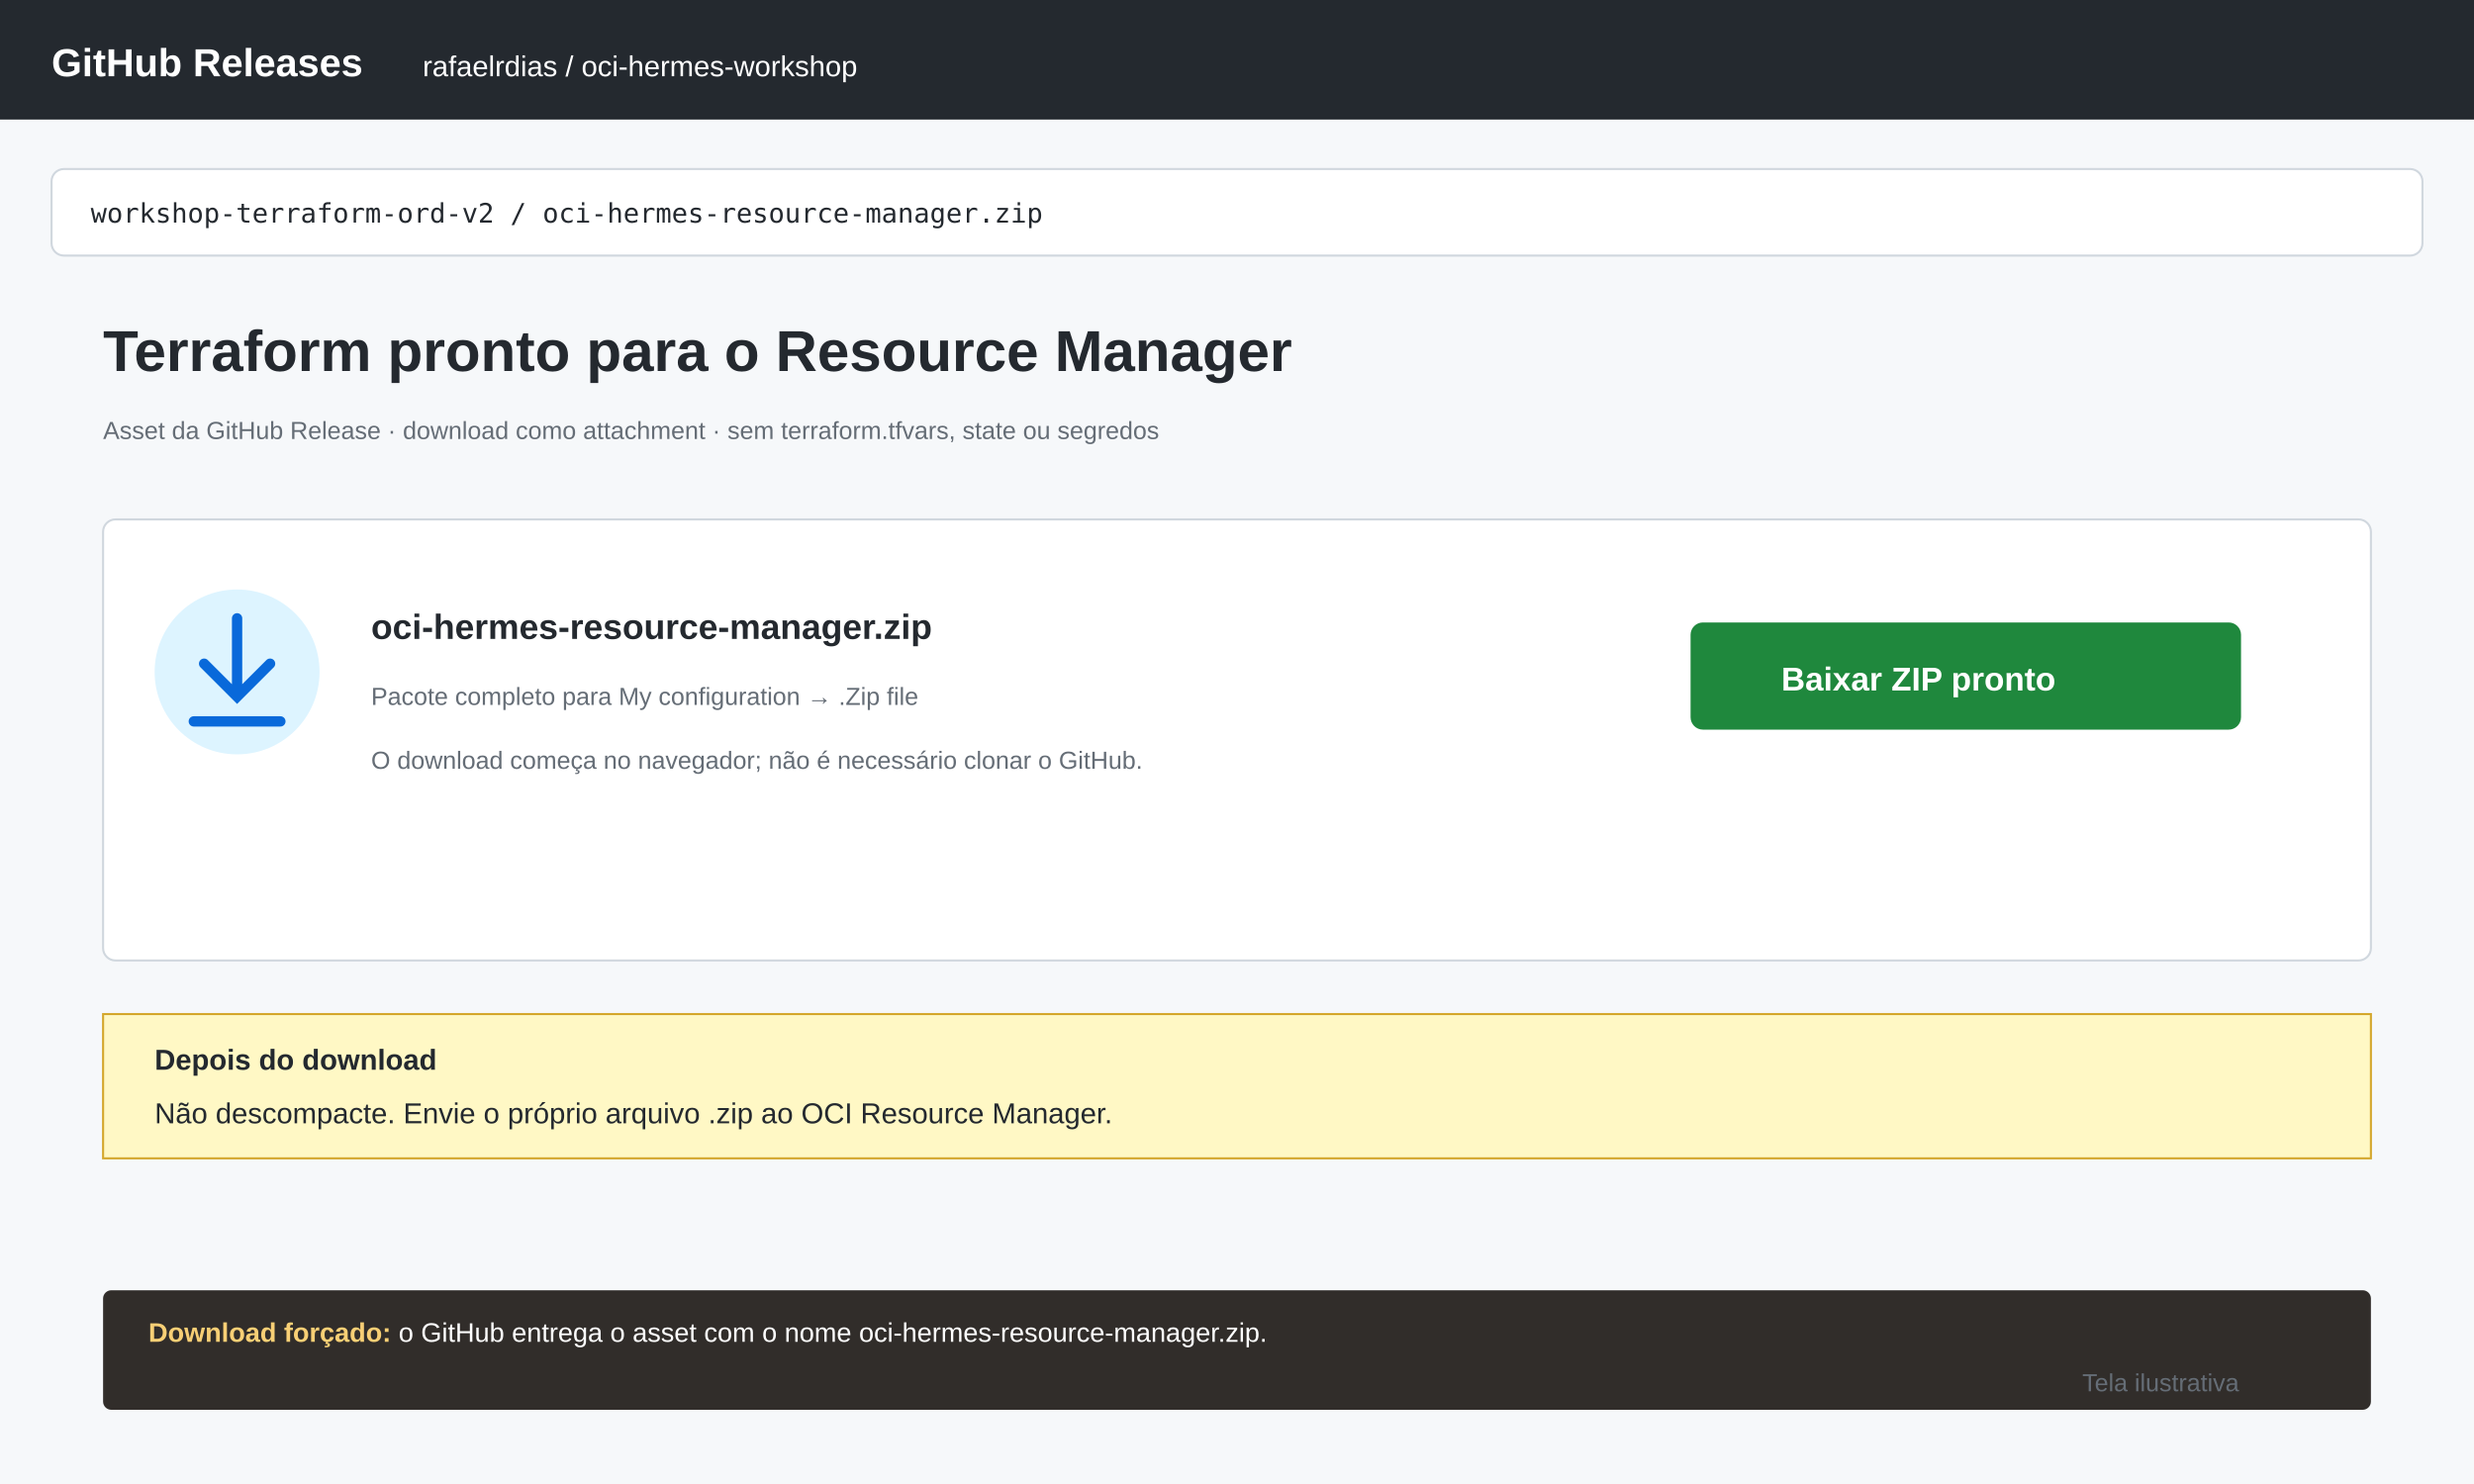
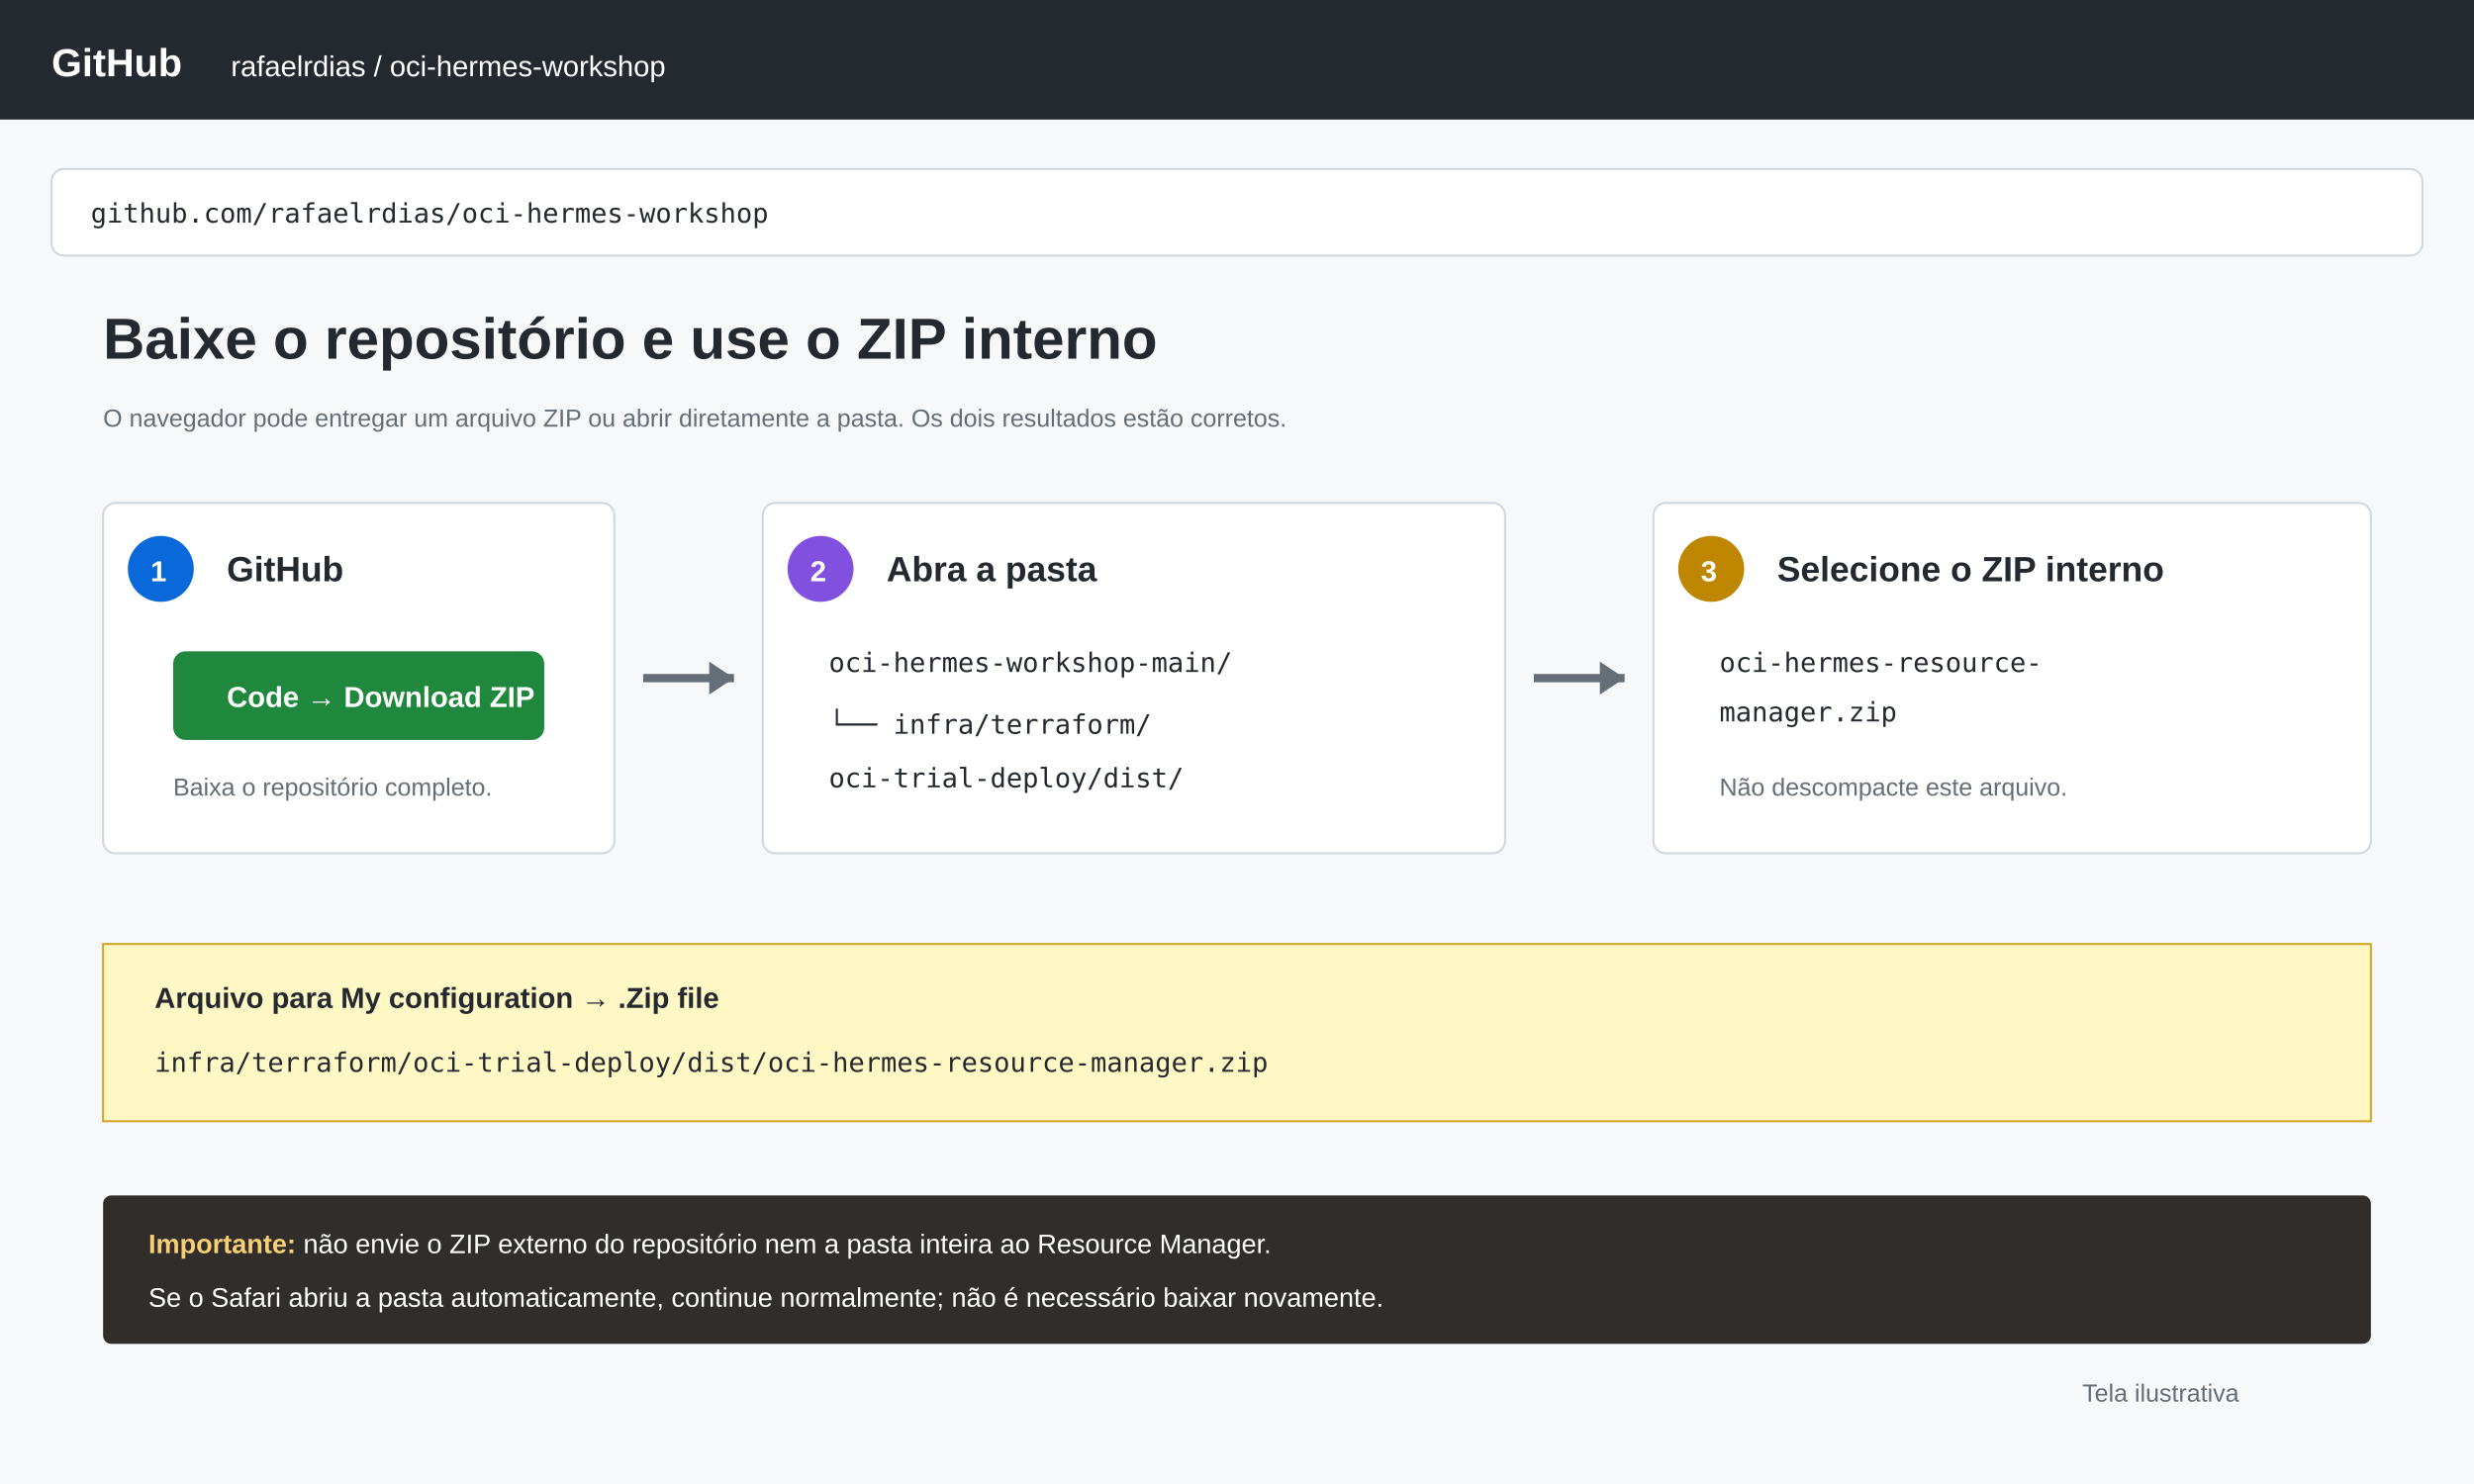
<svg xmlns="http://www.w3.org/2000/svg" width="1200" height="720" viewBox="0 0 1200 720" role="img" aria-labelledby="title desc">
  <defs>
    <style>.t{font:14px Arial;fill:#24292f}.s{font:12px Arial;fill:#656d76}.h{font:bold 28px Arial;fill:#24292f}.h2{font:bold 17px Arial;fill:#24292f}.bold{font-weight:bold}.call{font:13px Arial;fill:#fff}.mono{font:13px Consolas,monospace;fill:#24292f}</style>
  </defs>
  <rect width="1200" height="720" fill="#f6f8fa" />
  <rect width="1200" height="58" fill="#24292f" />
-   <text x="25" y="37" font-family="Arial" font-size="19" font-weight="bold" fill="#fff">GitHub Releases</text>
-   <text x="205" y="37" font-family="Arial" font-size="14" fill="#fff">rafaelrdias / oci-hermes-workshop</text>
+   <text x="25" y="37" font-family="Arial" font-size="19" font-weight="bold" fill="#fff">GitHub</text>
+   <text x="112" y="37" font-family="Arial" font-size="14" fill="#fff">rafaelrdias / oci-hermes-workshop</text>
  <rect x="25" y="82" width="1150" height="42" rx="6" fill="#fff" stroke="#d0d7de" />
-   <text x="44" y="108" class="mono">workshop-terraform-ord-v2 / oci-hermes-resource-manager.zip</text>
-   <text x="50" y="180" class="h">Terraform pronto para o Resource Manager</text>
-   <text x="50" y="213" class="s">Asset da GitHub Release · download como attachment · sem terraform.tfvars, state ou segredos</text>
-   <rect x="50" y="252" width="1100" height="214" rx="6" fill="#fff" stroke="#d0d7de" />
-   <circle cx="115" cy="326" r="40" fill="#ddf4ff" />
-   <path d="M115 300 V337 M99 322 L115 338 L131 322 M94 350 H136" fill="none" stroke="#0969da" stroke-width="5" stroke-linecap="round" />
-   <text x="180" y="310" class="h2">oci-hermes-resource-manager.zip</text>
-   <text x="180" y="342" class="s">Pacote completo para My configuration → .Zip file</text>
-   <text x="180" y="373" class="s">O download começa no navegador; não é necessário clonar o GitHub.</text>
-   <rect x="820" y="302" width="267" height="52" rx="6" fill="#1f883d" />
-   <text x="864" y="335" font-family="Arial" font-size="16" font-weight="bold" fill="#fff">Baixar ZIP pronto</text>
-   <rect x="50" y="492" width="1100" height="70" fill="#fff8c5" stroke="#d4a72c" />
-   <text x="75" y="519" class="t bold">Depois do download</text>
-   <text x="75" y="545" class="t">Não descompacte. Envie o próprio arquivo .zip ao OCI Resource Manager.</text>
-   <rect x="50" y="626" width="1100" height="58" rx="4" fill="#312d2a" />
-   <text x="72" y="651" class="call">
-     <tspan font-weight="bold" fill="#f8cf75">Download forçado:</tspan> o GitHub entrega o asset com o nome oci-hermes-resource-manager.zip.</text>
-   <text x="1010" y="675" class="s">Tela ilustrativa</text>
+   <text x="44" y="108" class="mono">github.com/rafaelrdias/oci-hermes-workshop</text>
+   <text x="50" y="174" class="h">Baixe o repositório e use o ZIP interno</text>
+   <text x="50" y="207" class="s">O navegador pode entregar um arquivo ZIP ou abrir diretamente a pasta. Os dois resultados estão corretos.</text>
+   <rect x="50" y="244" width="248" height="170" rx="6" fill="#fff" stroke="#d0d7de" />
+   <circle cx="78" cy="276" r="16" fill="#0969da" />
+   <text x="73" y="282" font-family="Arial" font-size="14" font-weight="bold" fill="#fff">1</text>
+   <text x="110" y="282" class="h2">GitHub</text>
+   <rect x="84" y="316" width="180" height="43" rx="6" fill="#1f883d" />
+   <text x="110" y="343" font-family="Arial" font-size="14" font-weight="bold" fill="#fff">Code → Download ZIP</text>
+   <text x="84" y="386" class="s">Baixa o repositório completo.</text>
+   <path d="M312 329 H356" stroke="#656d76" stroke-width="4" />
+   <path d="M356 329 l-12 -8 v16 z" fill="#656d76" />
+   <rect x="370" y="244" width="360" height="170" rx="6" fill="#fff" stroke="#d0d7de" />
+   <circle cx="398" cy="276" r="16" fill="#8250df" />
+   <text x="393" y="282" font-family="Arial" font-size="14" font-weight="bold" fill="#fff">2</text>
+   <text x="430" y="282" class="h2">Abra a pasta</text>
+   <text x="402" y="326" class="mono">oci-hermes-workshop-main/</text>
+   <text x="402" y="356" class="mono">└── infra/terraform/</text>
+   <text x="402" y="382" class="mono">    oci-trial-deploy/dist/</text>
+   <path d="M744 329 H788" stroke="#656d76" stroke-width="4" />
+   <path d="M788 329 l-12 -8 v16 z" fill="#656d76" />
+   <rect x="802" y="244" width="348" height="170" rx="6" fill="#fff" stroke="#d0d7de" />
+   <circle cx="830" cy="276" r="16" fill="#bf8700" />
+   <text x="825" y="282" font-family="Arial" font-size="14" font-weight="bold" fill="#fff">3</text>
+   <text x="862" y="282" class="h2">Selecione o ZIP interno</text>
+   <text x="834" y="326" class="mono">oci-hermes-resource-</text>
+   <text x="834" y="350" class="mono">manager.zip</text>
+   <text x="834" y="386" class="s">Não descompacte este arquivo.</text>
+   <rect x="50" y="458" width="1100" height="86" fill="#fff8c5" stroke="#d4a72c" />
+   <text x="75" y="489" class="t bold">Arquivo para My configuration → .Zip file</text>
+   <text x="75" y="520" class="mono">infra/terraform/oci-trial-deploy/dist/oci-hermes-resource-manager.zip</text>
+   <rect x="50" y="580" width="1100" height="72" rx="4" fill="#312d2a" />
+   <text x="72" y="608" class="call">
+     <tspan font-weight="bold" fill="#f8cf75">Importante:</tspan> não envie o ZIP externo do repositório nem a pasta inteira ao Resource Manager.</text>
+   <text x="72" y="634" class="call">Se o Safari abriu a pasta automaticamente, continue normalmente; não é necessário baixar novamente.</text>
+   <text x="1010" y="680" class="s">Tela ilustrativa</text>
</svg>
